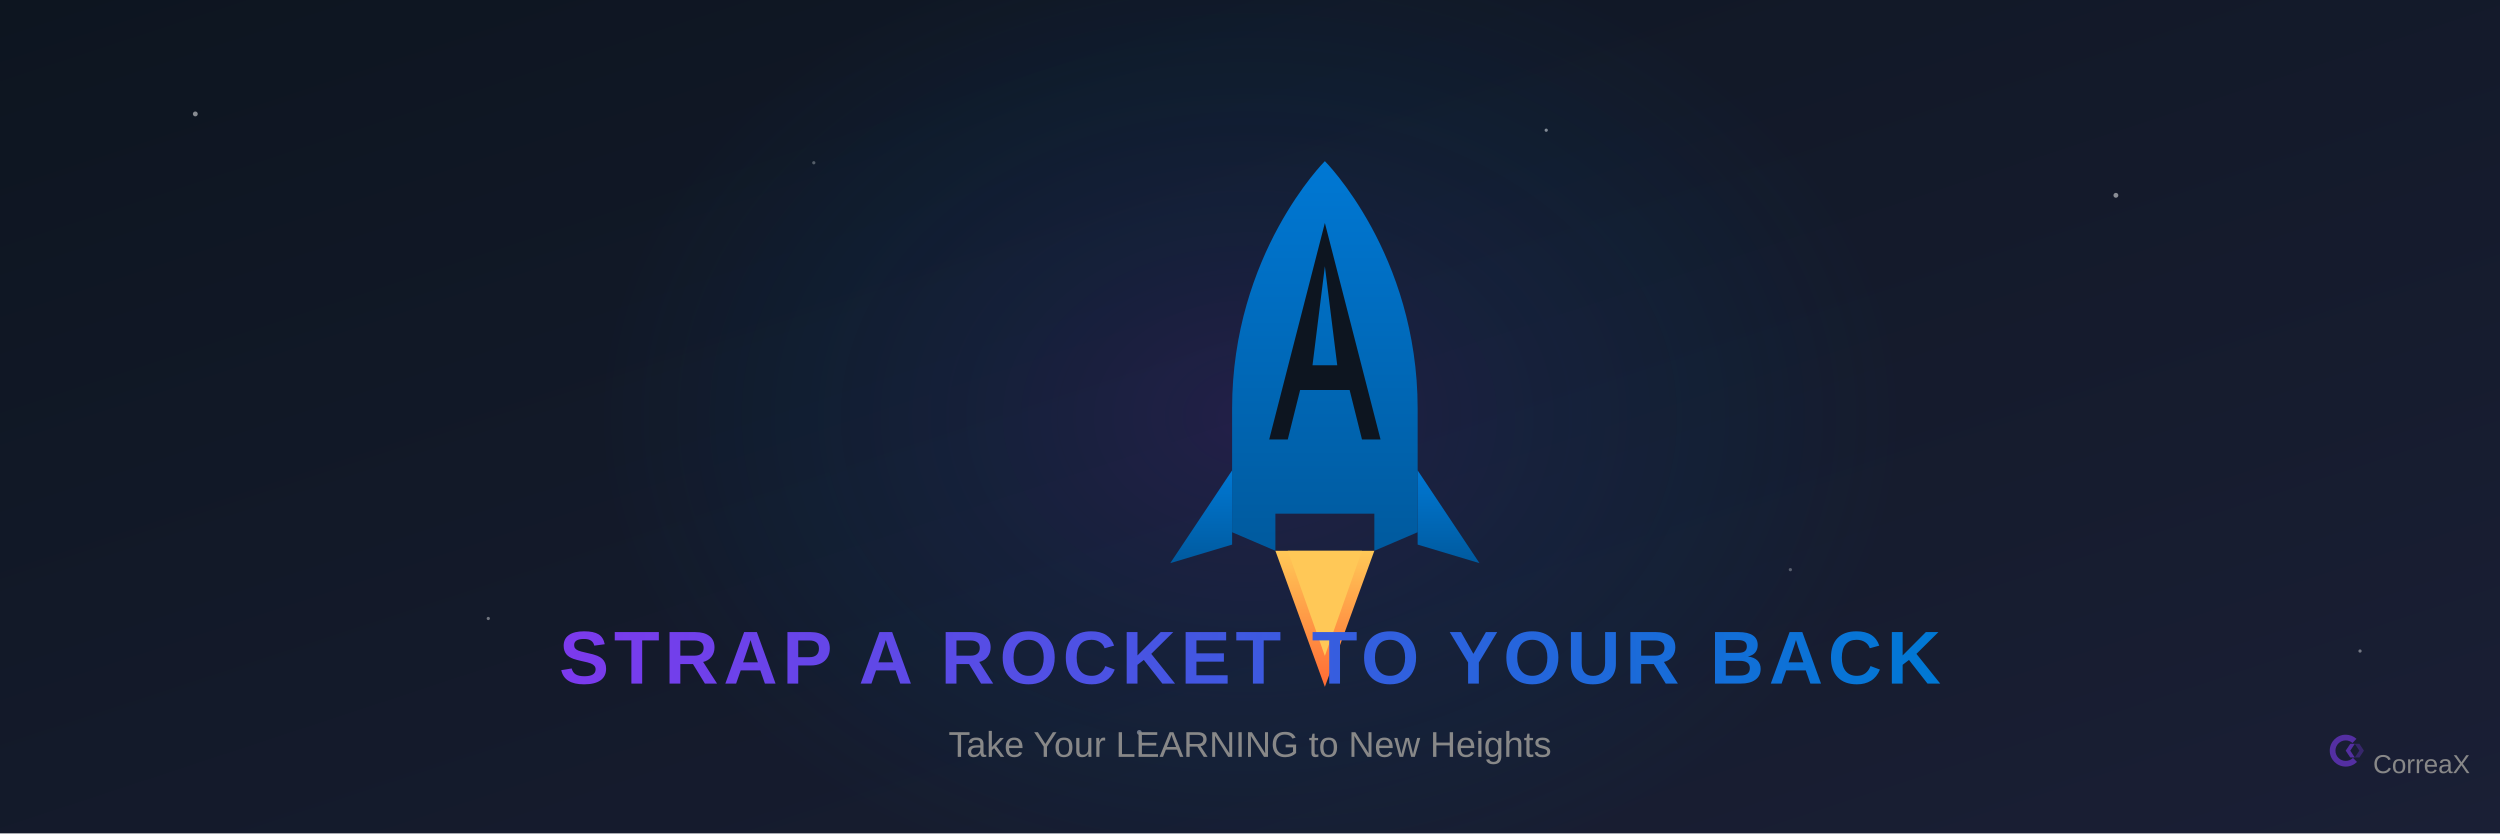
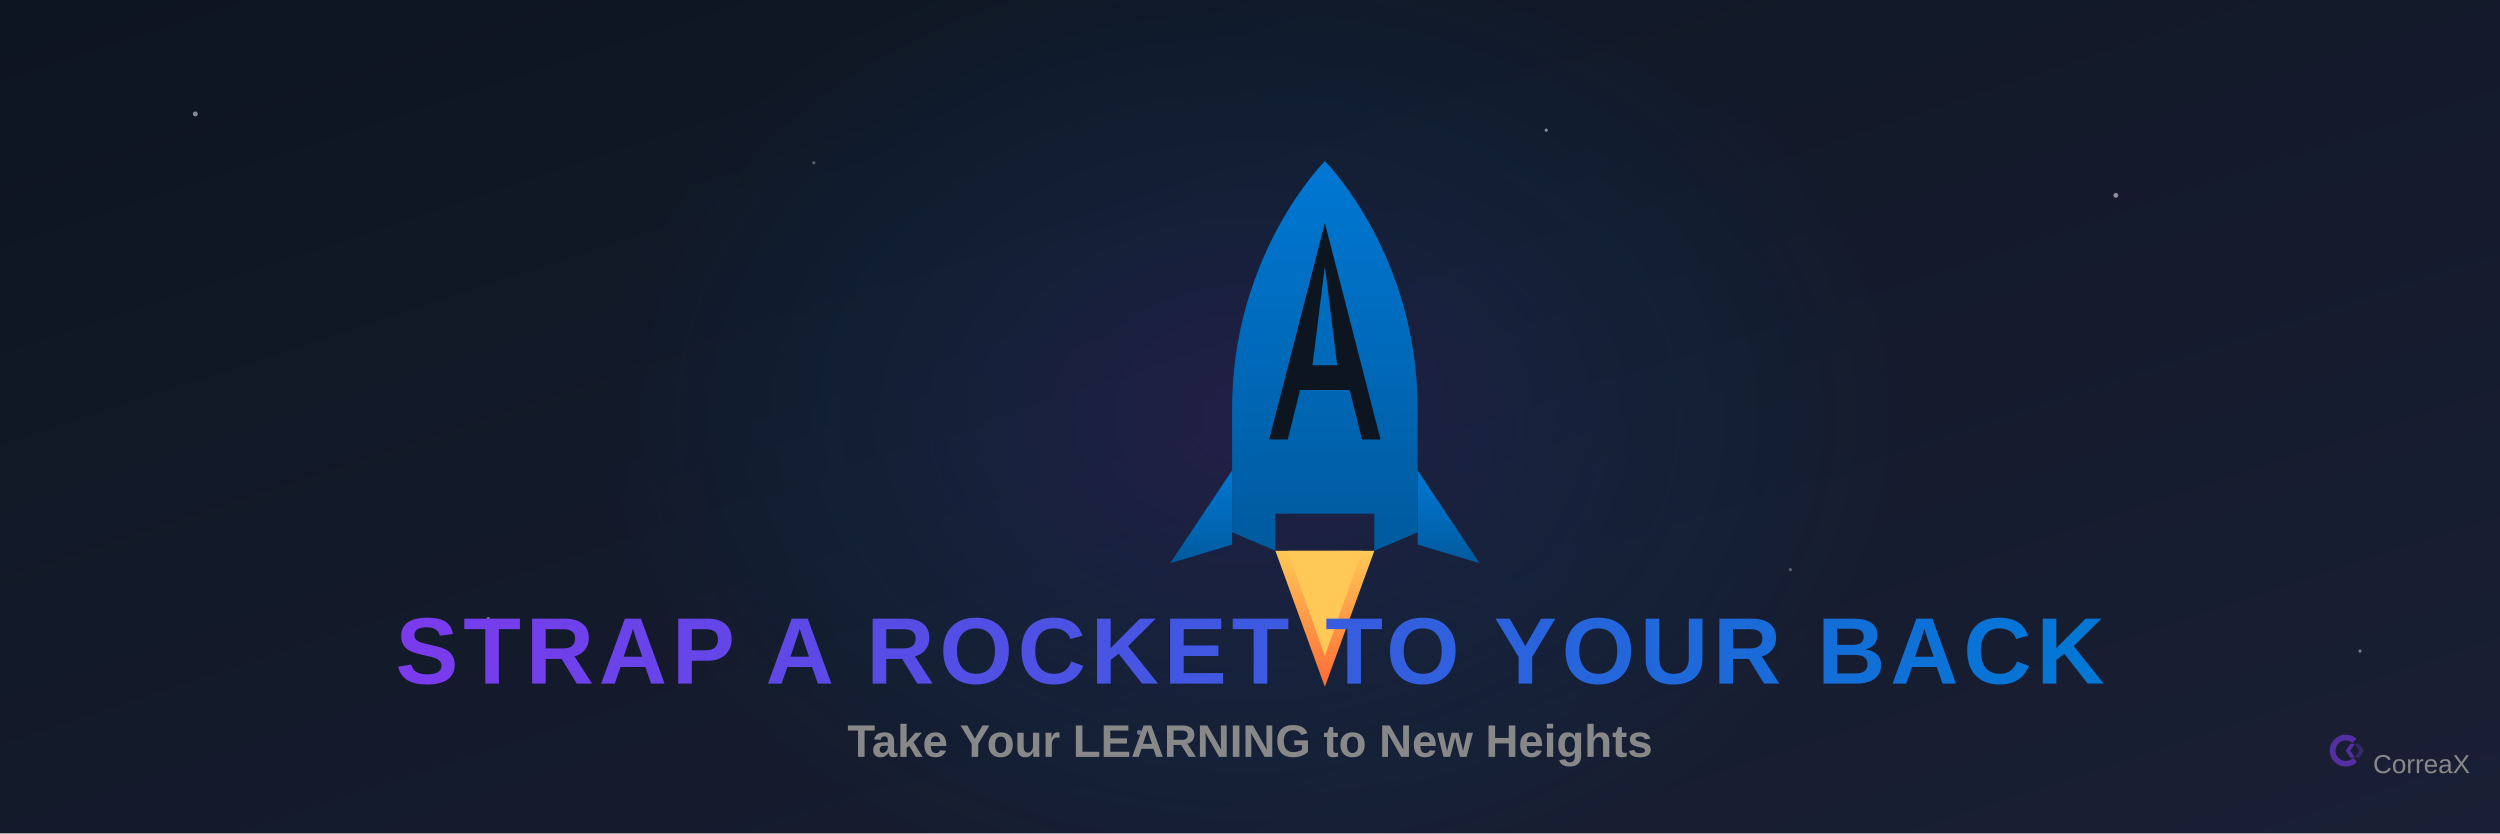
<svg xmlns="http://www.w3.org/2000/svg" viewBox="0 0 1536 512" width="1536" height="512">
  <defs>
    <linearGradient id="bg2" x1="0%" y1="0%" x2="100%" y2="100%">
      <stop offset="0%" stop-color="#0d1520" />
      <stop offset="100%" stop-color="#1a1f35" />
    </linearGradient>
    <linearGradient id="azure2" x1="0%" y1="0%" x2="0%" y2="100%">
      <stop offset="0%" stop-color="#0078d4" />
      <stop offset="100%" stop-color="#005a9e" />
    </linearGradient>
    <linearGradient id="flame2" x1="0%" y1="0%" x2="0%" y2="100%">
      <stop offset="0%" stop-color="#ffc857" />
      <stop offset="100%" stop-color="#ff6b35" />
    </linearGradient>
    <linearGradient id="purple" x1="0%" y1="0%" x2="100%" y2="0%">
      <stop offset="0%" stop-color="#7c3aed" />
      <stop offset="100%" stop-color="#0078d4" />
    </linearGradient>
    <radialGradient id="glow2" cx="50%" cy="50%" r="50%">
      <stop offset="0%" stop-color="#7c3aed" stop-opacity="0.15" />
      <stop offset="70%" stop-color="#0078d4" stop-opacity="0.05" />
      <stop offset="100%" stop-color="#0078d4" stop-opacity="0" />
    </radialGradient>
  </defs>
  <rect width="1536" height="512" fill="url(#bg2)" />
  <g fill="white">
    <circle cx="120" cy="70" r="1.5" opacity="0.5" />
    <circle cx="300" cy="380" r="1" opacity="0.4" />
    <circle cx="500" cy="100" r="1" opacity="0.3" />
    <circle cx="700" cy="450" r="1.5" opacity="0.4" />
    <circle cx="950" cy="80" r="1" opacity="0.5" />
    <circle cx="1100" cy="350" r="1" opacity="0.3" />
    <circle cx="1300" cy="120" r="1.5" opacity="0.5" />
    <circle cx="1450" cy="400" r="1" opacity="0.4" />
  </g>
  <ellipse cx="768" cy="256" rx="400" ry="300" fill="url(#glow2)" />
  <g transform="translate(700, 80) scale(3.8)">
    <path d="M30,5 C30,5 15,20 15,45 L15,65 L22,68 L22,62 L38,62 L38,68 L45,65 L45,45 C45,20 30,5 30,5 Z" fill="url(#azure2)" />
    <polygon points="15,55 5,70 15,67" fill="url(#azure2)" />
    <polygon points="45,55 55,70 45,67" fill="url(#azure2)" />
    <path d="M30,15 L21,50 L24,50 L26,42 L34,42 L36,50 L39,50 Z M28,38 L30,22 L32,38 Z" fill="#0d1520" />
    <polygon points="22,68 30,90 38,68" fill="url(#flame2)" />
    <polygon points="24,68 30,85 36,68" fill="#ffc857" />
  </g>
-   <text x="768" y="420" font-family="Segoe UI, Arial, sans-serif" font-size="46" font-weight="bold" fill="url(#purple)" text-anchor="middle" letter-spacing="3">STRAP A ROCKET TO YOUR BACK</text>
-   <text x="768" y="465" font-family="Segoe UI, Arial, sans-serif" font-size="22" fill="#888888" text-anchor="middle">Take Your LEARNING to New Heights</text>
+   <text x="768" y="420" font-family="Segoe UI, Arial, sans-serif" font-size="58" font-weight="800" fill="url(#purple)" text-anchor="middle" letter-spacing="3">STRAP A ROCKET TO YOUR BACK</text>
+   <text x="768" y="465" font-family="Segoe UI, Arial, sans-serif" font-size="28" font-weight="600" fill="#888888" text-anchor="middle">Take Your LEARNING to New Heights</text>
  <g transform="translate(1430, 450) scale(0.7)" opacity="0.6">
    <path d="M16 2C8.268 2 2 8.268 2 16s6.268 14 14 14c3.866 0 7.389-1.568 9.928-4.1l-3.535-3.536A9.002 9.002 0 0116 25c-4.97 0-9-4.03-9-9s4.03-9 9-9c2.29 0 4.38.857 5.971 2.268l3.464-3.639C22.993 3.352 19.66 2 16 2z" fill="#7c3aed" />
    <path d="M20 10l-4 6 4 6h4l-4-6 4-6h-4z" fill="#7c3aed" />
    <path d="M24 10l4 6-4 6h4l4-6-4-6h-4z" fill="#7c3aed" opacity="0.5" />
  </g>
  <text x="1458" y="475" font-family="Segoe UI, Arial, sans-serif" font-size="16" fill="#888888">CorreaX</text>
</svg>
